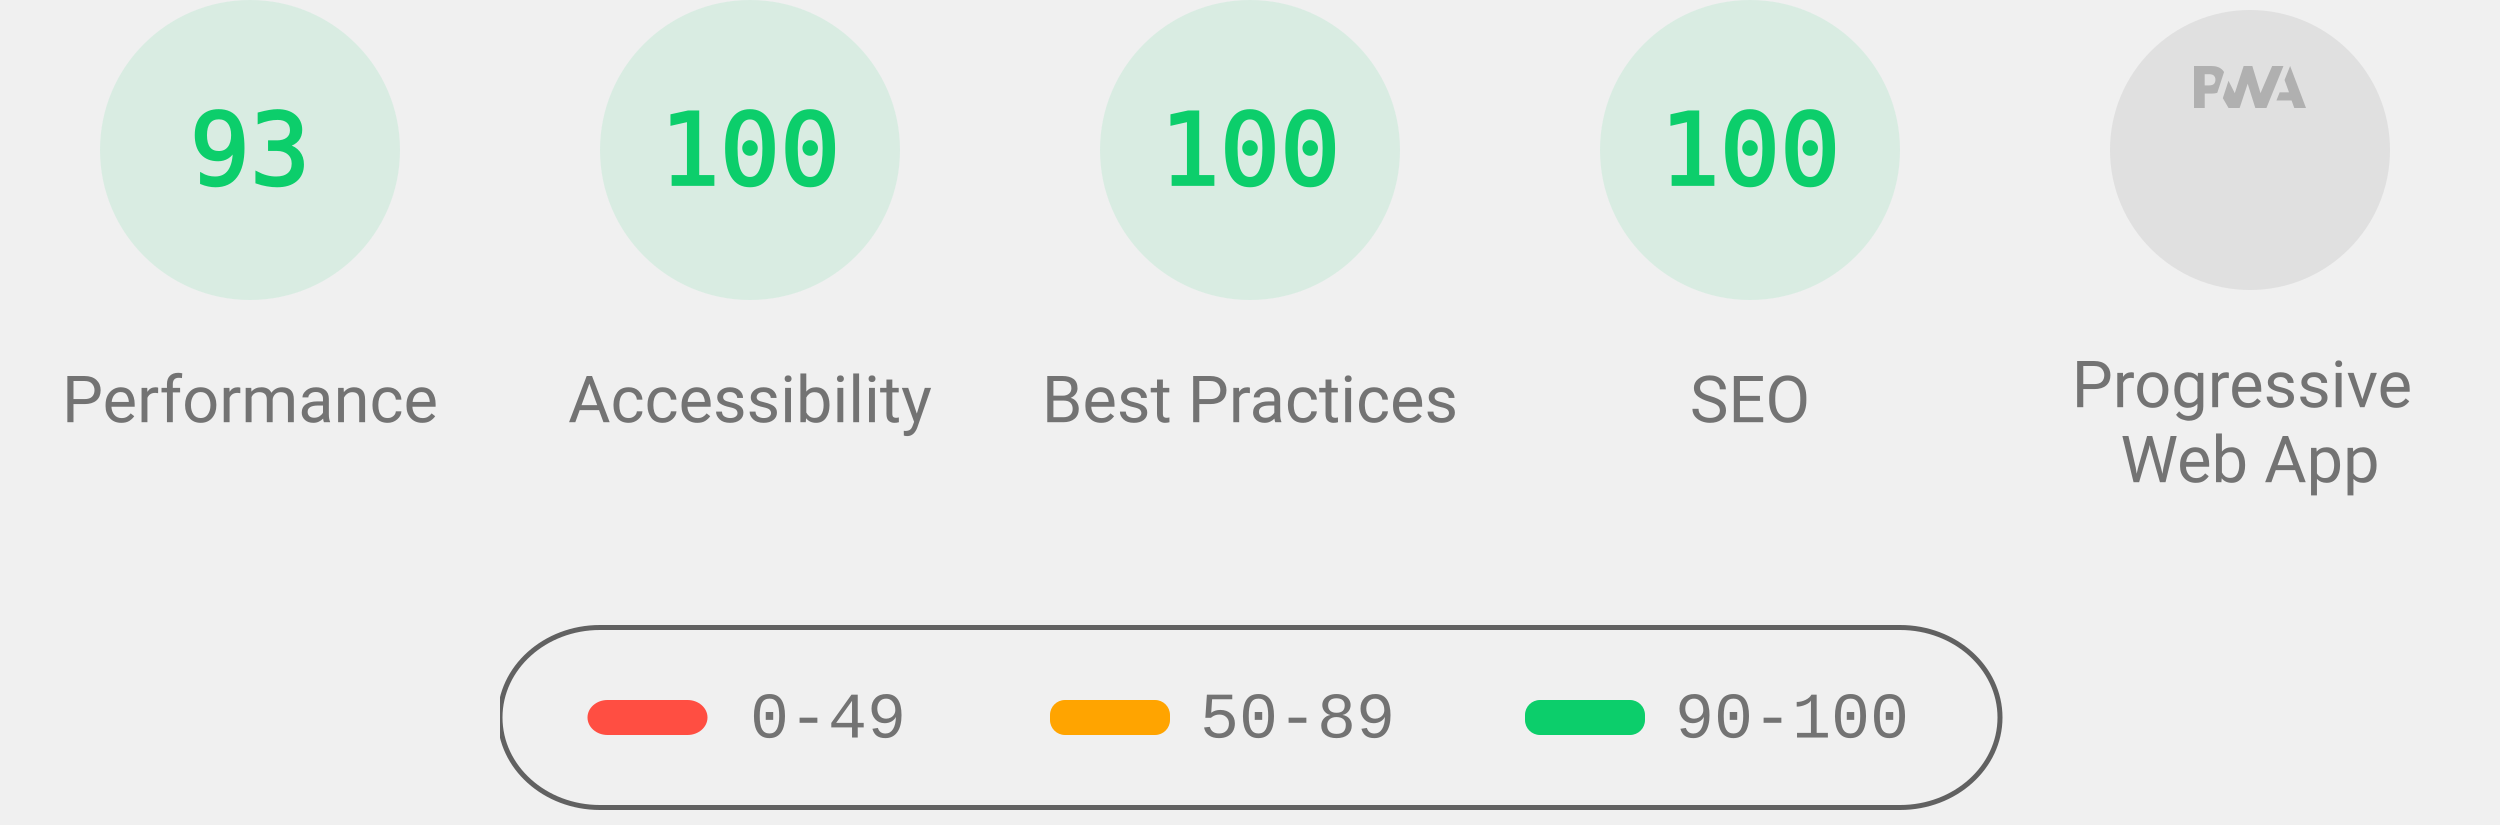
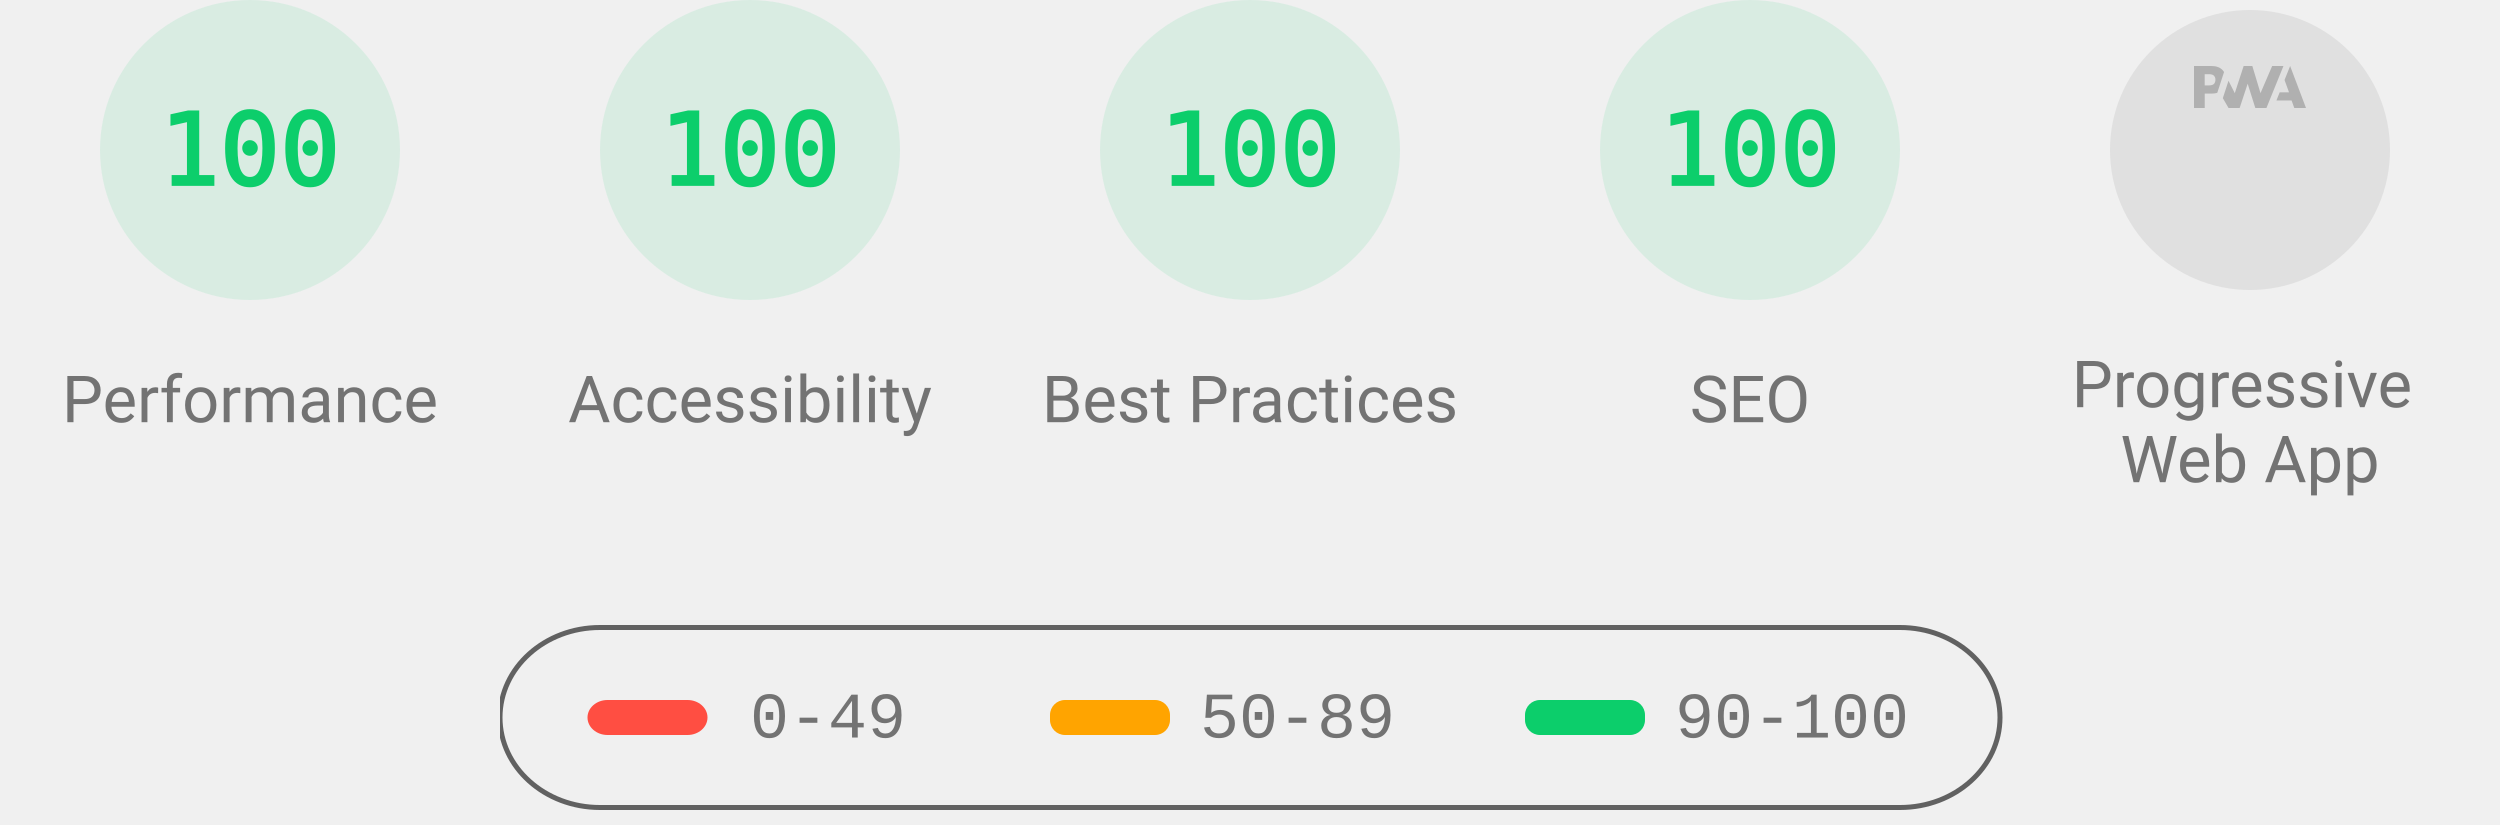
<svg xmlns="http://www.w3.org/2000/svg" class="theme--agnostic" fill="none" width="1000" height="330">
  <style>
			.gauge-base {
				opacity: 0.1
			}

			.gauge-arc {
				fill: none;
				animation-delay: 250ms;
				stroke-linecap: round;
				transform: rotate(-90deg);
				transform-origin: 100px 60px;
				animation: load-gauge 1s ease forwards
			}

			.guage-text {
				font-size: 40px;
				font-family: monospace;
				text-align: center
			}

			.guage-red {
				color: #ff4e42;
				fill: #ff4e42;
				stroke: #ff4e42
			}
			.guage-orange {
				color: #ffa400;
				fill: #ffa400;
				stroke: #ffa400
			}
			.guage-green {
				color: #0cce6b;
				fill: #0cce6b;
				stroke: #0cce6b
			}
			.theme--agnostic .guage-undefined {
				color: #5c5c5c;
				fill: #5c5c5c;
				stroke: #5c5c5c
			}
			.theme--light .guage-undefined {
				color: #1e1e1e;
				fill: #1e1e1e;
				stroke: #1e1e1e
			}
			.theme--dark .guage-undefined {
				color: #f5f5f5;
				fill: #f5f5f5;
				stroke: #f5f5f5
			}

			.guage-title {
				stroke: none;
				font-size: 26px;
				line-height: 26px;
				font-family: Roboto, Halvetica, Arial, sans-serif
			}
			.metric.guage-title {
				font-family: 'Courier New', Courier, monospace
			}
			.theme--agnostic .guage-title {
				color: #737373;
				fill: #737373
			}
			.theme--light .guage-title {
				color: #212121;
				fill: #212121
			}
			.theme--dark .guage-title {
				color: #f5f5f5;
				fill: #f5f5f5
			}

			@keyframes load-gauge {
				from {
					stroke-dasharray: 0 352.858
				}
			}
			.lh-gauge--pwa__disc {
				fill: #e0e0e0
			}
			.lh-gauge--pwa__logo {
				position: relative;
				fill: #b0b0b0
			}
			.lh-gauge--pwa__invisible {
				display: none
			}
			.lh-gauge--pwa__visible {
				display: inline
			}
			.guage-invisible {
				display: none
			}
			.lh-gauge--pwa__logo--primary-color {
				fill: #304ffe
			}
			.theme--agnostic .lh-gauge--pwa__logo--secondary-color {
				fill: #787878
			}
			.theme--light .lh-gauge--pwa__logo--secondary-color {
				fill: #3d3d3d
			}
			.theme--dark .lh-gauge--pwa__logo--secondary-color {
				fill: #d8b6b6
			}
			.theme--light #svg_2 {
				stroke: #00000022
			}
			.theme--agnostic #svg_2 {
				stroke: #616161
			}
			.theme--light #svg_2 {
				stroke: #00000022
			}
			.theme--dark #svg_2 {
				stroke: #f5f5f566
			}
		</style>
  <svg class="guage-div guage-perf guage-green" viewBox="0 0 200 200" width="200" height="200" x="0" y="0">
    <circle class="gauge-base" r="56" cx="100" cy="60" stroke-width="8" />
-     <circle class="gauge-arc guage-arc-1" r="56" cx="100" cy="60" stroke-width="8" style="stroke-dasharray: 327.228, 351.858;" />
-     <text class="guage-text" x="100px" y="60px" alignment-baseline="central" dominant-baseline="central" text-anchor="middle">93</text>
+     <circle class="gauge-arc guage-arc-1" r="56" cx="100" cy="60" stroke-width="8" style="stroke-dasharray: 351.858, 351.858;" />
+     <text class="guage-text" x="100px" y="60px" alignment-baseline="central" dominant-baseline="central" text-anchor="middle">100</text>
    <text class="guage-title" x="100px" y="160px" alignment-baseline="central" dominant-baseline="central" text-anchor="middle">Performance</text>
  </svg>
  <svg class="guage-div guage-acc guage-green" viewBox="0 0 200 200" width="200" height="200" x="200" y="0">
    <circle class="gauge-base" r="56" cx="100" cy="60" stroke-width="8" />
    <circle class="gauge-arc guage-arc-2" r="56" cx="100" cy="60" stroke-width="8" style="stroke-dasharray: 351.858, 351.858;" />
    <text class="guage-text" x="100px" y="60px" alignment-baseline="central" dominant-baseline="central" text-anchor="middle">100</text>
    <text class="guage-title" x="100px" y="160px" alignment-baseline="central" dominant-baseline="central" text-anchor="middle">Accessibility</text>
  </svg>
  <svg class="guage-div guage-best guage-green" viewBox="0 0 200 200" width="200" height="200" x="400" y="0">
    <circle class="gauge-base" r="56" cx="100" cy="60" stroke-width="8" />
    <circle class="gauge-arc guage-arc-3" r="56" cx="100" cy="60" stroke-width="8" style="stroke-dasharray: 351.858, 351.858;" />
    <text class="guage-text" x="100px" y="60px" alignment-baseline="central" dominant-baseline="central" text-anchor="middle">100</text>
    <text class="guage-title" x="100px" y="160px" alignment-baseline="central" dominant-baseline="central" text-anchor="middle">Best Practices</text>
  </svg>
  <svg class="guage-div guage-seo guage-green" viewBox="0 0 200 200" width="200" height="200" x="600" y="0">
    <circle class="gauge-base" r="56" cx="100" cy="60" stroke-width="8" />
    <circle class="gauge-arc guage-arc-4" r="56" cx="100" cy="60" stroke-width="8" style="stroke-dasharray: 351.858, 351.858;" />
    <text class="guage-text" x="100px" y="60px" alignment-baseline="central" dominant-baseline="central" text-anchor="middle">100</text>
    <text class="guage-title" x="100px" y="160px" alignment-baseline="central" dominant-baseline="central" text-anchor="middle">SEO</text>
  </svg>
  <svg class="guage-div guage-pwa " viewBox="0 0 200 200" width="200" height="200" x="800" y="0">
    <svg viewBox="0 0 60 60" width="112" height="112" x="44" y="4">
      <defs>
        <linearGradient id="lh-gauge--pwa__check-circle__gradient-0" x1="50%" y1="0%" x2="50%" y2="100%">
          <stop stop-color="#00C852" offset="0%" />
          <stop stop-color="#009688" offset="100%" />
        </linearGradient>
        <linearGradient id="lh-gauge--pwa__installable__shadow-gradient-0" x1="76.056%" x2="24.111%" y1="82.995%" y2="24.735%">
          <stop stop-color="#A5D6A7" offset="0%" />
          <stop stop-color="#80CBC4" offset="100%" />
        </linearGradient>
        <linearGradient id="lh-gauge--pwa__fast-reliable__shadow-gradient-0" x1="76.056%" y1="82.995%" x2="25.678%" y2="26.493%">
          <stop stop-color="#64B5F6" offset="0%" />
          <stop stop-color="#2979FF" offset="100%" />
        </linearGradient>
        <g id="lh-gauge--pwa__fast-reliable-badge-0">
          <circle fill="#FFFFFF" cx="10" cy="10" r="10" />
          <path fill="#304FFE" d="M10 3.58l5.25 2.34v3.5c0 3.23-2.24 6.26-5.25 7-3.01-.74-5.25-3.77-5.25-7v-3.5L10 3.58zm-.47 10.74l2.76-4.83.03-.07c.04-.08 0-.24-.22-.24h-1.64l.47-3.26h-.47l-2.7 4.77c-.02.01.05-.1-.04.05-.09.16-.1.31.18.31h1.63l-.47 3.27h.47z" />
        </g>
        <g id="lh-gauge--pwa__installable-badge-0">
          <circle fill="#FFFFFF" cx="10" cy="10" r="10" />
          <path fill="#009688" d="M10 4.167A5.835 5.835 0 0 0 4.167 10 5.835 5.835 0 0 0 10 15.833 5.835 5.835 0 0 0 15.833 10 5.835 5.835 0 0 0 10 4.167zm2.917 6.416h-2.334v2.334H9.417v-2.334H7.083V9.417h2.334V7.083h1.166v2.334h2.334v1.166z" />
        </g>
      </defs>
      <g stroke="none" fill-rule="nonzero">
        <circle class="lh-gauge--pwa__disc" cx="30" cy="30" r="30" />
        <g class="lh-gauge--pwa__logo">
          <path d="M35.66 19.39l.7-1.75h2L37.4 15 38.6 12l3.4 9h-2.51l-.58-1.61z" />
          <path d="M33.52 21l3.65-9h-2.42l-2.5 5.82L30.5 12h-1.86l-1.9 5.82-1.35-2.65-1.21 3.72L25.4 21h2.38l1.72-5.2 1.64 5.2z" />
          <path fill-rule="nonzero" d="M20.3 17.91h1.48c.45 0 .85-.05 1.2-.15l.39-1.18 1.07-3.3a2.64 2.64 0 0 0-.28-.37c-.55-.6-1.36-.91-2.42-.91H18v9h2.3V17.9zm1.96-3.84c.22.22.33.5.33.87 0 .36-.1.65-.29.87-.2.23-.59.35-1.15.35h-.86v-2.41h.87c.52 0 .89.1 1.1.32z" />
        </g>
        <rect class="lh-gauge--pwa__component lh-gauge--pwa__na-line lh-gauge--pwa__invisible" fill="#FFFFFF" x="20" y="32" width="20" height="4" rx="2" />
        <g class="lh-gauge--pwa__component lh-gauge--pwa__fast-reliable-badge lh-gauge--pwa__invisible" transform="translate(20, 29)">
          <path fill="url(#lh-gauge--pwa__fast-reliable__shadow-gradient-0)" d="M33.63 19.49A30 30 0 0 1 16.2 30.36L3 17.14 17.14 3l16.49 16.49z" />
          <use href="#lh-gauge--pwa__fast-reliable-badge-0" />
        </g>
        <g class="lh-gauge--pwa__component lh-gauge--pwa__installable-badge lh-gauge--pwa__invisible" transform="translate(20, 29)">
          <path fill="url(#lh-gauge--pwa__installable__shadow-gradient-0)" d="M33.629 19.487c-4.272 5.453-10.391 9.39-17.415 10.869L3 17.142 17.142 3 33.63 19.487z" />
          <use href="#lh-gauge--pwa__installable-badge-0" />
        </g>
        <g class="lh-gauge--pwa__component lh-gauge--pwa__fast-reliable-installable-badges lh-gauge--pwa__invisible">
          <g transform="translate(8, 29)">
            <path fill="url(#lh-gauge--pwa__fast-reliable__shadow-gradient-0)" d="M16.321 30.463L3 17.143 17.142 3l22.365 22.365A29.864 29.864 0 0 1 22 31c-1.942 0-3.84-.184-5.679-.537z" />
            <use href="#lh-gauge--pwa__fast-reliable-badge-0" />
          </g>
          <g transform="translate(32, 29)">
            <path fill="url(#lh-gauge--pwa__installable__shadow-gradient-0)" d="M25.982 11.84a30.107 30.107 0 0 1-13.08 15.203L3 17.143 17.142 3l8.84 8.84z" />
            <use href="#lh-gauge--pwa__installable-badge-0" />
          </g>
        </g>
        <g class="lh-gauge--pwa__component lh-gauge--pwa__check-circle lh-gauge--pwa__invisible" transform="translate(18, 28)">
          <circle fill="#FFFFFF" cx="12" cy="12" r="12" />
          <path fill="url(#lh-gauge--pwa__check-circle__gradient-0)" d="M12 2a10 10 0 1 0 0 20 10 10 0 0 0 0-20zm-2 15l-5-5 1.41-1.41L10 14.17l7.59-7.59L19 8l-9 9z" />
        </g>
      </g>
    </svg>
    <text class="guage-title" y="160px" alignment-baseline="central" dominant-baseline="central" text-anchor="middle">
      <tspan x="100px" dy="-6px">Progressive</tspan>
      <tspan x="100px" dy="30px">Web App</tspan>
    </text>
  </svg>
  <svg width="604" height="76" x="200" y="250">
    <g>
      <rect fill="none" id="canvas_background" height="80" width="604" y="-1" x="-1" />
      <g display="none" overflow="visible" y="0" x="0" height="100%" width="100%" id="canvasGrid">
        <rect fill="url(#gridpattern)" stroke-width="0" y="0" x="0" height="100%" width="100%" />
      </g>
    </g>
    <g>
      <rect fill-opacity="0" stroke-width="2" rx="40" id="svg_2" height="72" width="600" y="1" x="0" fill="#000000" />
      <rect stroke="#000" rx="8" id="svg_3" height="14" width="48" y="30" x="35" stroke-opacity="null" stroke-width="0" fill="#ff4e42" />
      <rect stroke="#000" rx="6" id="svg_4" height="14" width="48" y="30" x="220" stroke-opacity="null" stroke-width="0" fill="#ffa400" />
      <rect stroke="#000" rx="6" id="svg_5" height="14" width="48" y="30" x="410" stroke-opacity="null" stroke-width="0" fill="#0cce6b" />
      <text class="metric guage-title" xml:space="preserve" text-anchor="start" font-size="26" id="svg_6" y="45" x="100" stroke-opacity="null" stroke-width="0" stroke="#000">0-49</text>
      <text class="metric guage-title" xml:space="preserve" text-anchor="start" font-size="26" id="svg_7" y="45" x="280" stroke-opacity="null" stroke-width="0" stroke="#000">50-89</text>
      <text class="metric guage-title" xml:space="preserve" text-anchor="start" font-size="26" id="svg_8" y="45" x="470" stroke-opacity="null" stroke-width="0" stroke="#000">90-100</text>
    </g>
  </svg>
</svg>
